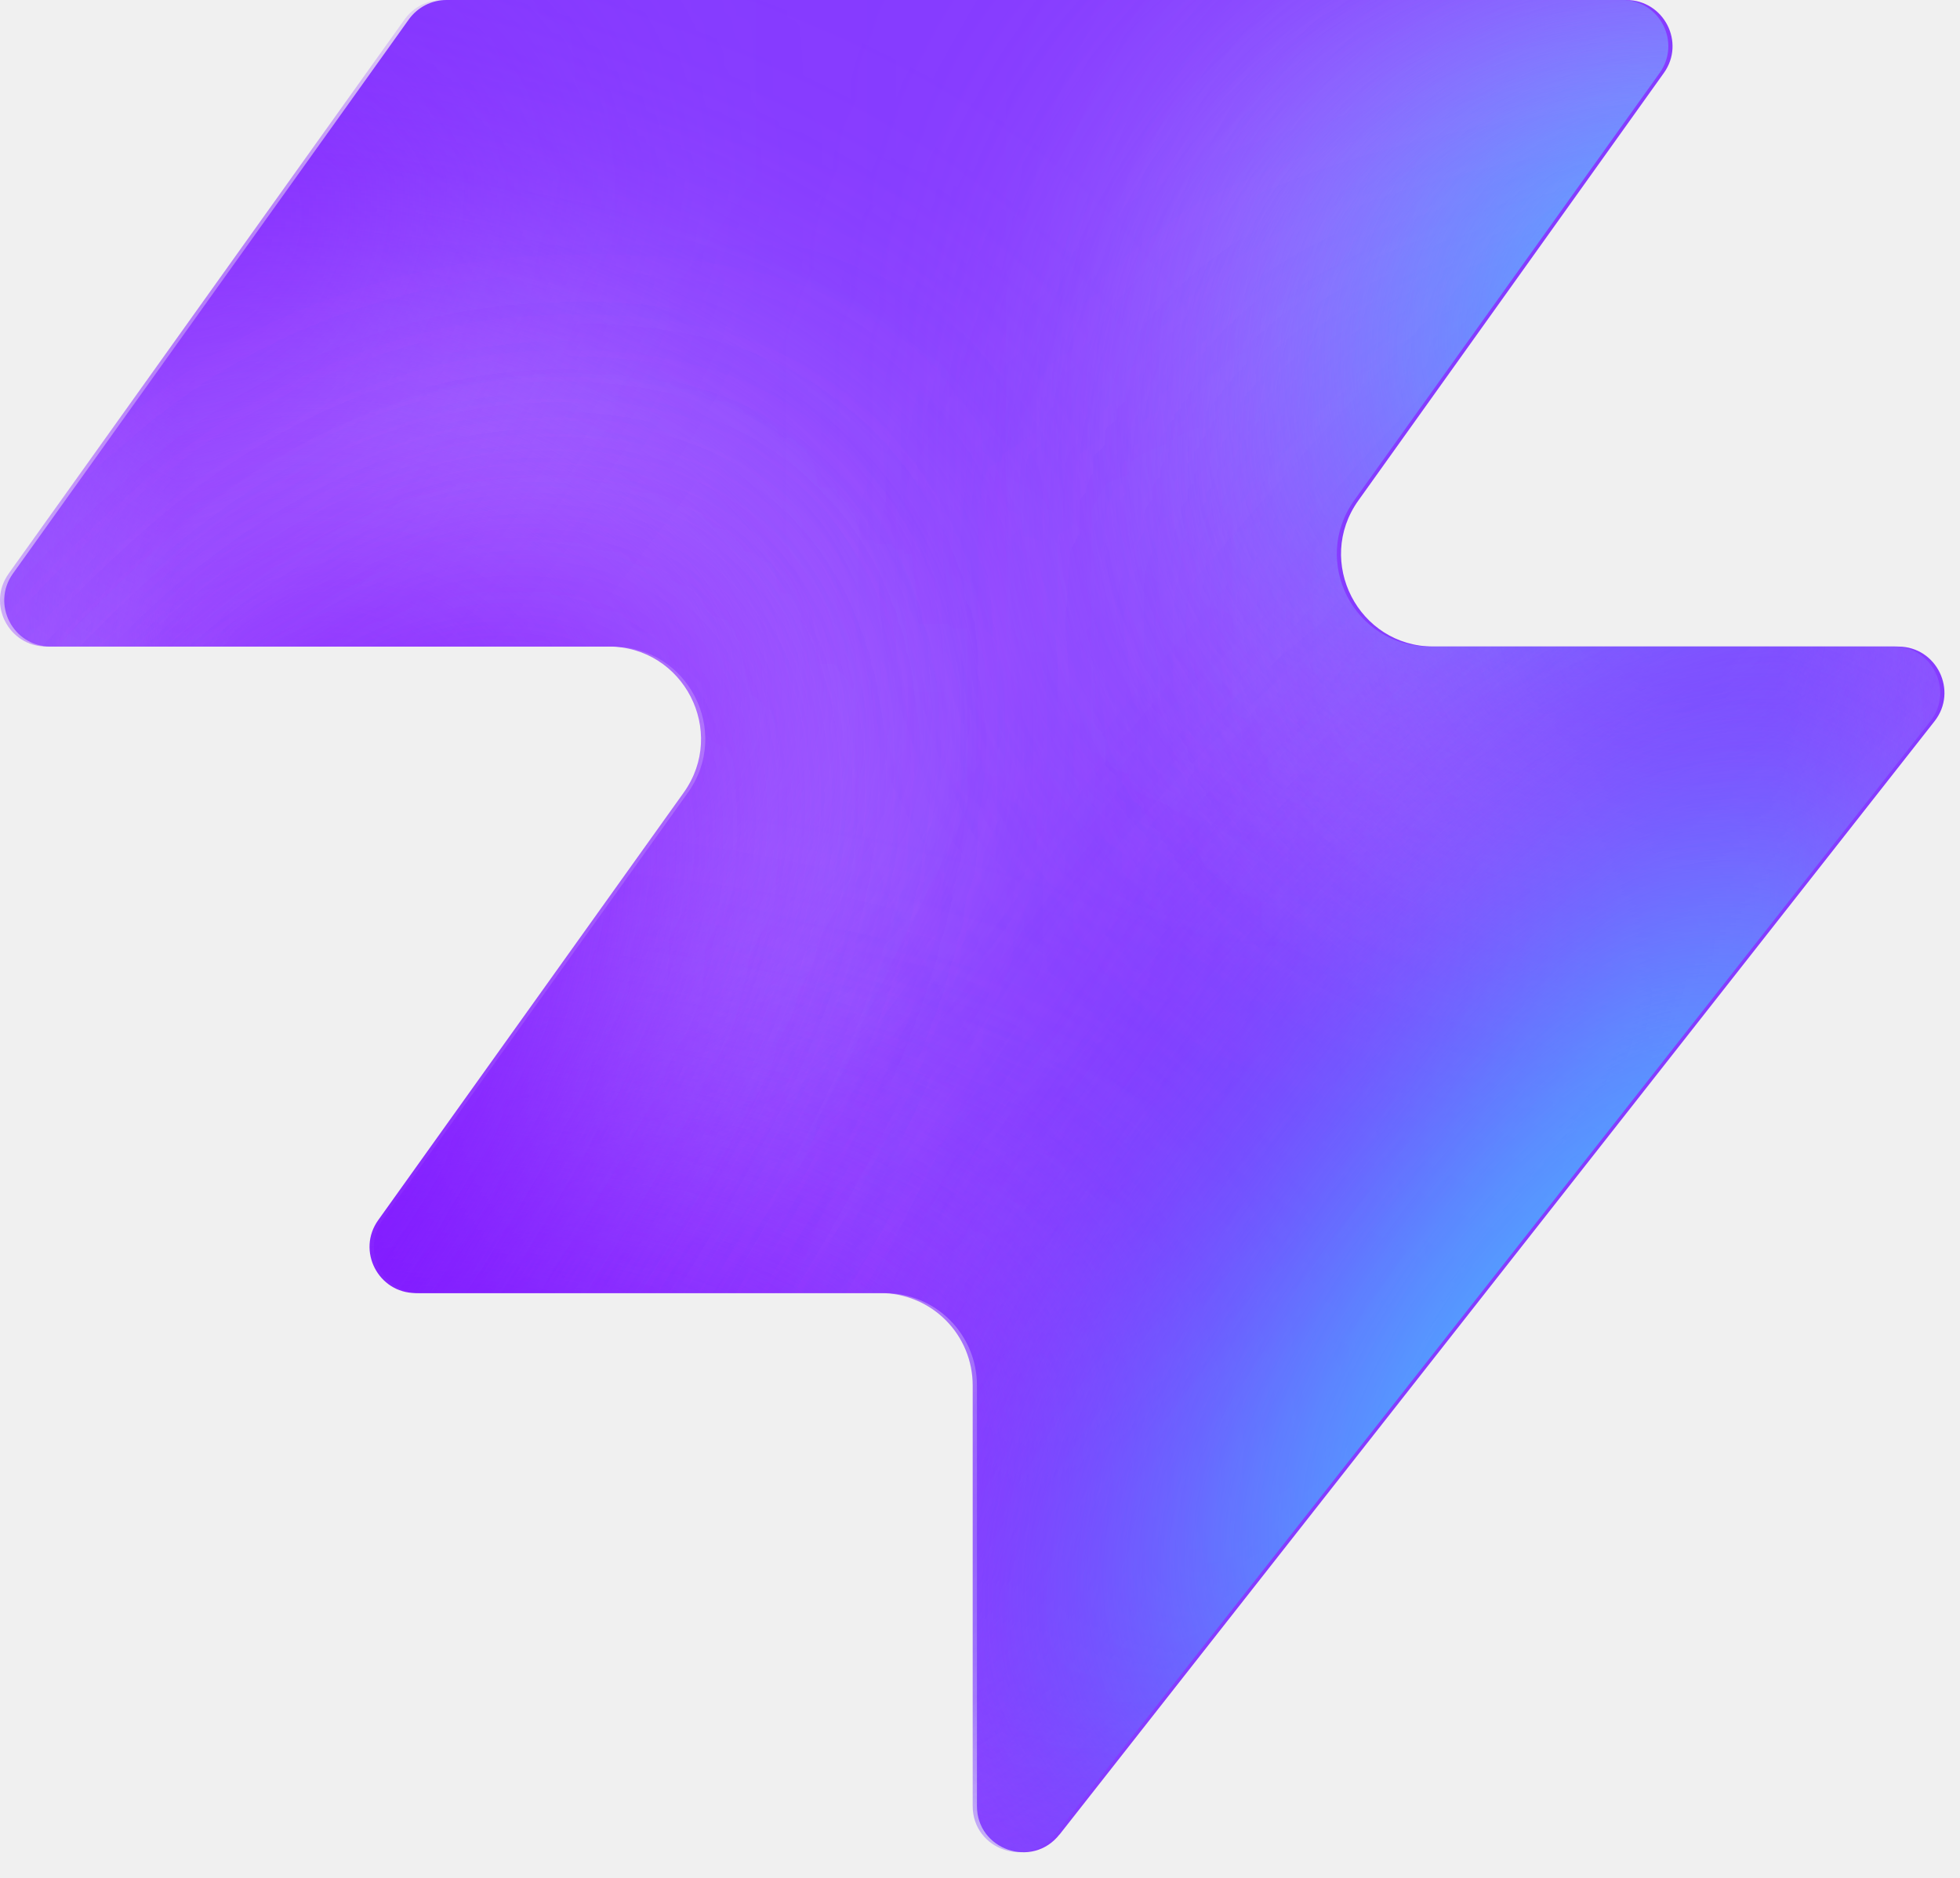
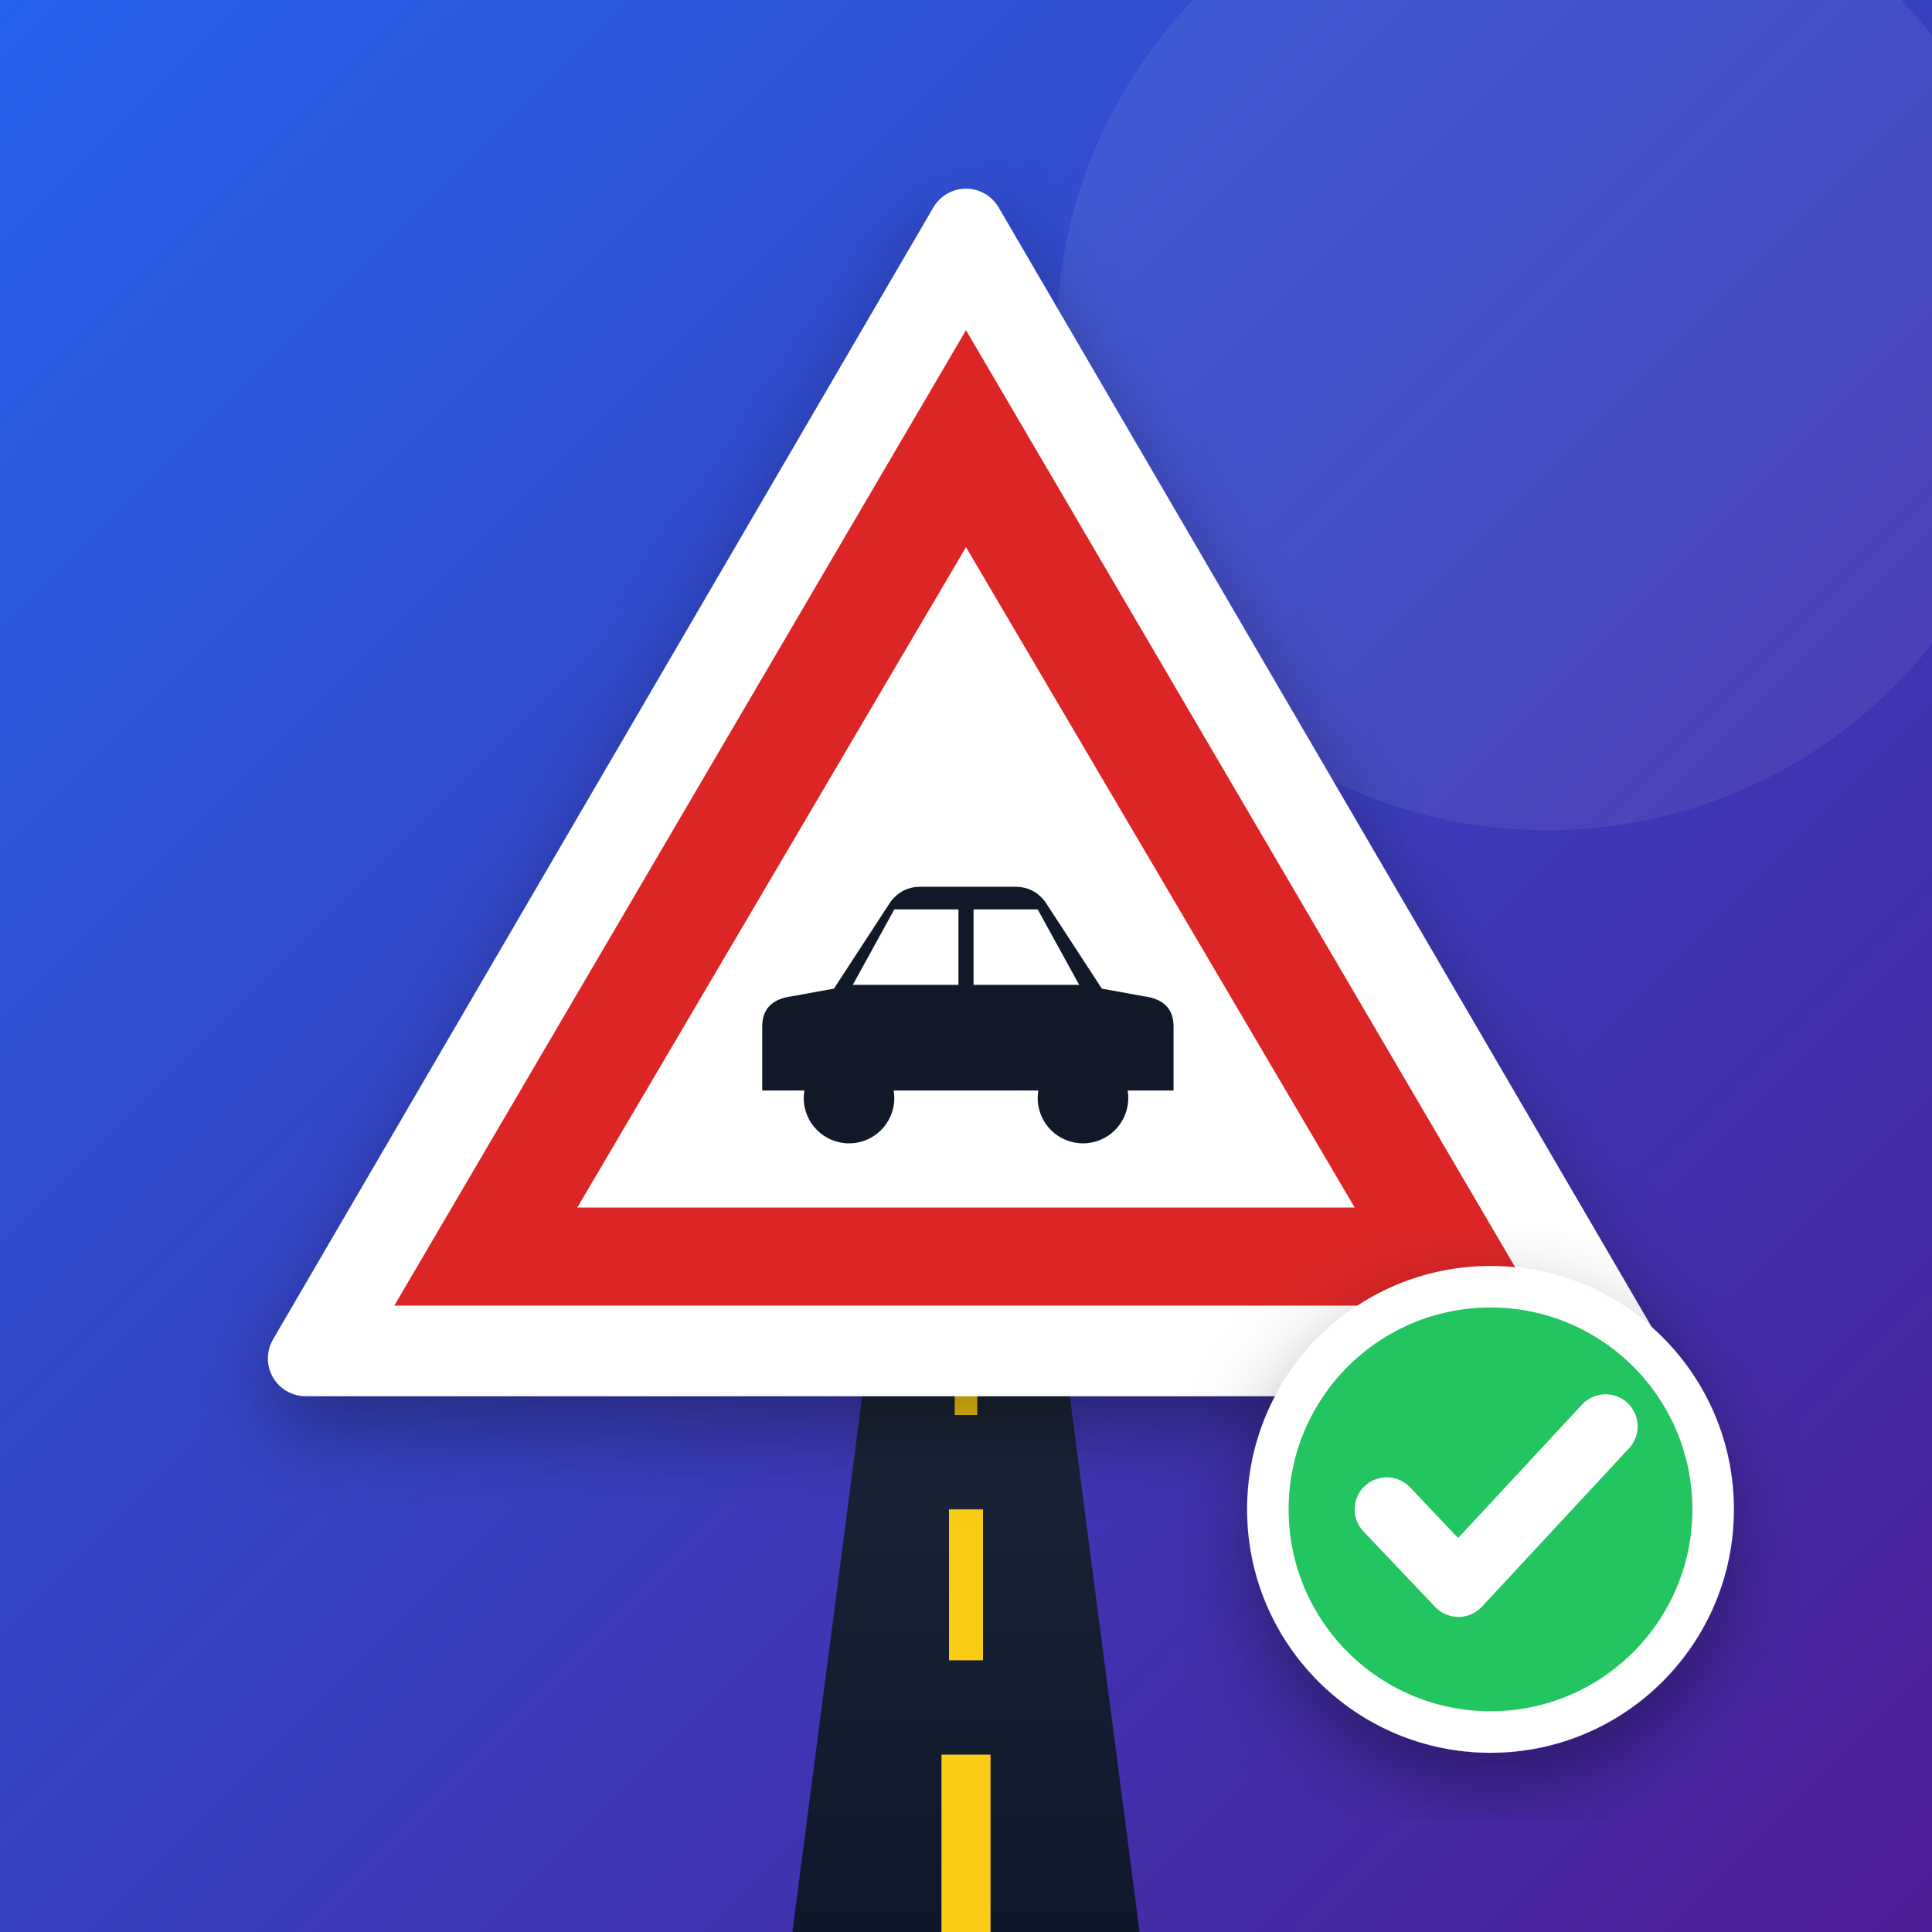
- <svg xmlns="http://www.w3.org/2000/svg" width="48" height="46" fill="none" viewBox="0 0 48 46">
-   <path fill="#863bff" d="M25.946 44.938c-.664.845-2.021.375-2.021-.698V33.937a2.26 2.26 0 0 0-2.262-2.262H10.287c-.92 0-1.456-1.04-.92-1.788l7.48-10.471c1.07-1.497 0-3.578-1.842-3.578H1.237c-.92 0-1.456-1.04-.92-1.788L10.013.474c.214-.297.556-.474.92-.474h28.894c.92 0 1.456 1.04.92 1.788l-7.48 10.471c-1.07 1.498 0 3.579 1.842 3.579h11.377c.943 0 1.473 1.088.89 1.83L25.947 44.94z" style="fill:#863bff;fill:color(display-p3 .525 .23 1);fill-opacity:1" />
-   <mask id="a" width="48" height="46" x="0" y="0" maskUnits="userSpaceOnUse" style="mask-type:alpha">
-     <path fill="#000" d="M25.842 44.938c-.664.844-2.021.375-2.021-.698V33.937a2.26 2.26 0 0 0-2.262-2.262H10.183c-.92 0-1.456-1.04-.92-1.788l7.48-10.471c1.07-1.498 0-3.579-1.842-3.579H1.133c-.92 0-1.456-1.04-.92-1.787L9.91.473c.214-.297.556-.474.92-.474h28.894c.92 0 1.456 1.04.92 1.788l-7.48 10.471c-1.07 1.498 0 3.578 1.842 3.578h11.377c.943 0 1.473 1.088.89 1.832L25.843 44.94z" style="fill:#000;fill-opacity:1" />
-   </mask>
-   <g mask="url(#a)">
-     <g filter="url(#b)">
-       <ellipse cx="5.508" cy="14.704" fill="#ede6ff" rx="5.508" ry="14.704" style="fill:#ede6ff;fill:color(display-p3 .927 .903 1);fill-opacity:1" transform="matrix(.00324 1 1 -.00324 -4.47 31.516)" />
-     </g>
-     <g filter="url(#c)">
-       <ellipse cx="10.399" cy="29.851" fill="#ede6ff" rx="10.399" ry="29.851" style="fill:#ede6ff;fill:color(display-p3 .927 .903 1);fill-opacity:1" transform="matrix(.00324 1 1 -.00324 -39.328 7.883)" />
-     </g>
-     <g filter="url(#d)">
-       <ellipse cx="5.508" cy="30.487" fill="#7e14ff" rx="5.508" ry="30.487" style="fill:#7e14ff;fill:color(display-p3 .492 .077 1);fill-opacity:1" transform="rotate(89.814 -25.913 -14.639)scale(1 -1)" />
-     </g>
-     <g filter="url(#e)">
-       <ellipse cx="5.508" cy="30.599" fill="#7e14ff" rx="5.508" ry="30.599" style="fill:#7e14ff;fill:color(display-p3 .492 .077 1);fill-opacity:1" transform="rotate(89.814 -32.644 -3.334)scale(1 -1)" />
-     </g>
-     <g filter="url(#f)">
-       <ellipse cx="5.508" cy="30.599" fill="#7e14ff" rx="5.508" ry="30.599" style="fill:#7e14ff;fill:color(display-p3 .492 .077 1);fill-opacity:1" transform="matrix(.00324 1 1 -.00324 -34.34 30.47)" />
-     </g>
-     <g filter="url(#g)">
-       <ellipse cx="14.072" cy="22.078" fill="#ede6ff" rx="14.072" ry="22.078" style="fill:#ede6ff;fill:color(display-p3 .927 .903 1);fill-opacity:1" transform="rotate(93.35 24.506 48.493)scale(-1 1)" />
-     </g>
-     <g filter="url(#h)">
-       <ellipse cx="3.47" cy="21.501" fill="#7e14ff" rx="3.47" ry="21.501" style="fill:#7e14ff;fill:color(display-p3 .492 .077 1);fill-opacity:1" transform="rotate(89.009 28.708 47.59)scale(-1 1)" />
-     </g>
-     <g filter="url(#i)">
-       <ellipse cx="3.47" cy="21.501" fill="#7e14ff" rx="3.47" ry="21.501" style="fill:#7e14ff;fill:color(display-p3 .492 .077 1);fill-opacity:1" transform="rotate(89.009 28.708 47.59)scale(-1 1)" />
-     </g>
-     <g filter="url(#j)">
-       <ellipse cx=".387" cy="8.972" fill="#7e14ff" rx="4.407" ry="29.108" style="fill:#7e14ff;fill:color(display-p3 .492 .077 1);fill-opacity:1" transform="rotate(39.51 .387 8.972)" />
-     </g>
-     <g filter="url(#k)">
-       <ellipse cx="47.523" cy="-6.092" fill="#7e14ff" rx="4.407" ry="29.108" style="fill:#7e14ff;fill:color(display-p3 .492 .077 1);fill-opacity:1" transform="rotate(37.892 47.523 -6.092)" />
-     </g>
-     <g filter="url(#l)">
-       <ellipse cx="41.412" cy="6.333" fill="#47bfff" rx="5.971" ry="9.665" style="fill:#47bfff;fill:color(display-p3 .28 .748 1);fill-opacity:1" transform="rotate(37.892 41.412 6.333)" />
-     </g>
-     <g filter="url(#m)">
-       <ellipse cx="-1.879" cy="38.332" fill="#7e14ff" rx="4.407" ry="29.108" style="fill:#7e14ff;fill:color(display-p3 .492 .077 1);fill-opacity:1" transform="rotate(37.892 -1.88 38.332)" />
-     </g>
-     <g filter="url(#n)">
-       <ellipse cx="-1.879" cy="38.332" fill="#7e14ff" rx="4.407" ry="29.108" style="fill:#7e14ff;fill:color(display-p3 .492 .077 1);fill-opacity:1" transform="rotate(37.892 -1.88 38.332)" />
-     </g>
-     <g filter="url(#o)">
-       <ellipse cx="35.651" cy="29.907" fill="#7e14ff" rx="4.407" ry="29.108" style="fill:#7e14ff;fill:color(display-p3 .492 .077 1);fill-opacity:1" transform="rotate(37.892 35.651 29.907)" />
-     </g>
-     <g filter="url(#p)">
-       <ellipse cx="38.418" cy="32.4" fill="#47bfff" rx="5.971" ry="15.297" style="fill:#47bfff;fill:color(display-p3 .28 .748 1);fill-opacity:1" transform="rotate(37.892 38.418 32.4)" />
-     </g>
-   </g>
+ <svg xmlns="http://www.w3.org/2000/svg" width="1024" height="1024" viewBox="0 0 1024 1024">
  <defs>
-     <filter id="b" width="60.045" height="41.654" x="-19.77" y="16.149" color-interpolation-filters="sRGB" filterUnits="userSpaceOnUse">
-       <feFlood flood-opacity="0" result="BackgroundImageFix" />
-       <feBlend in="SourceGraphic" in2="BackgroundImageFix" result="shape" />
-       <feGaussianBlur result="effect1_foregroundBlur_2002_17158" stdDeviation="7.659" />
-     </filter>
-     <filter id="c" width="90.34" height="51.437" x="-54.613" y="-7.533" color-interpolation-filters="sRGB" filterUnits="userSpaceOnUse">
-       <feFlood flood-opacity="0" result="BackgroundImageFix" />
-       <feBlend in="SourceGraphic" in2="BackgroundImageFix" result="shape" />
-       <feGaussianBlur result="effect1_foregroundBlur_2002_17158" stdDeviation="7.659" />
-     </filter>
-     <filter id="d" width="79.355" height="29.4" x="-49.64" y="2.03" color-interpolation-filters="sRGB" filterUnits="userSpaceOnUse">
-       <feFlood flood-opacity="0" result="BackgroundImageFix" />
-       <feBlend in="SourceGraphic" in2="BackgroundImageFix" result="shape" />
-       <feGaussianBlur result="effect1_foregroundBlur_2002_17158" stdDeviation="4.596" />
-     </filter>
-     <filter id="e" width="79.579" height="29.4" x="-45.045" y="20.029" color-interpolation-filters="sRGB" filterUnits="userSpaceOnUse">
-       <feFlood flood-opacity="0" result="BackgroundImageFix" />
-       <feBlend in="SourceGraphic" in2="BackgroundImageFix" result="shape" />
-       <feGaussianBlur result="effect1_foregroundBlur_2002_17158" stdDeviation="4.596" />
-     </filter>
-     <filter id="f" width="79.579" height="29.4" x="-43.513" y="21.178" color-interpolation-filters="sRGB" filterUnits="userSpaceOnUse">
-       <feFlood flood-opacity="0" result="BackgroundImageFix" />
-       <feBlend in="SourceGraphic" in2="BackgroundImageFix" result="shape" />
-       <feGaussianBlur result="effect1_foregroundBlur_2002_17158" stdDeviation="4.596" />
-     </filter>
-     <filter id="g" width="74.749" height="58.852" x="15.756" y="-17.901" color-interpolation-filters="sRGB" filterUnits="userSpaceOnUse">
-       <feFlood flood-opacity="0" result="BackgroundImageFix" />
-       <feBlend in="SourceGraphic" in2="BackgroundImageFix" result="shape" />
-       <feGaussianBlur result="effect1_foregroundBlur_2002_17158" stdDeviation="7.659" />
-     </filter>
-     <filter id="h" width="61.377" height="25.362" x="23.548" y="2.284" color-interpolation-filters="sRGB" filterUnits="userSpaceOnUse">
-       <feFlood flood-opacity="0" result="BackgroundImageFix" />
-       <feBlend in="SourceGraphic" in2="BackgroundImageFix" result="shape" />
-       <feGaussianBlur result="effect1_foregroundBlur_2002_17158" stdDeviation="4.596" />
-     </filter>
-     <filter id="i" width="61.377" height="25.362" x="23.548" y="2.284" color-interpolation-filters="sRGB" filterUnits="userSpaceOnUse">
-       <feFlood flood-opacity="0" result="BackgroundImageFix" />
-       <feBlend in="SourceGraphic" in2="BackgroundImageFix" result="shape" />
-       <feGaussianBlur result="effect1_foregroundBlur_2002_17158" stdDeviation="4.596" />
-     </filter>
-     <filter id="j" width="56.045" height="63.649" x="-27.636" y="-22.853" color-interpolation-filters="sRGB" filterUnits="userSpaceOnUse">
-       <feFlood flood-opacity="0" result="BackgroundImageFix" />
-       <feBlend in="SourceGraphic" in2="BackgroundImageFix" result="shape" />
-       <feGaussianBlur result="effect1_foregroundBlur_2002_17158" stdDeviation="4.596" />
-     </filter>
-     <filter id="k" width="54.814" height="64.646" x="20.116" y="-38.415" color-interpolation-filters="sRGB" filterUnits="userSpaceOnUse">
-       <feFlood flood-opacity="0" result="BackgroundImageFix" />
-       <feBlend in="SourceGraphic" in2="BackgroundImageFix" result="shape" />
-       <feGaussianBlur result="effect1_foregroundBlur_2002_17158" stdDeviation="4.596" />
-     </filter>
-     <filter id="l" width="33.541" height="35.313" x="24.641" y="-11.323" color-interpolation-filters="sRGB" filterUnits="userSpaceOnUse">
-       <feFlood flood-opacity="0" result="BackgroundImageFix" />
-       <feBlend in="SourceGraphic" in2="BackgroundImageFix" result="shape" />
-       <feGaussianBlur result="effect1_foregroundBlur_2002_17158" stdDeviation="4.596" />
-     </filter>
-     <filter id="m" width="54.814" height="64.646" x="-29.286" y="6.009" color-interpolation-filters="sRGB" filterUnits="userSpaceOnUse">
-       <feFlood flood-opacity="0" result="BackgroundImageFix" />
-       <feBlend in="SourceGraphic" in2="BackgroundImageFix" result="shape" />
-       <feGaussianBlur result="effect1_foregroundBlur_2002_17158" stdDeviation="4.596" />
-     </filter>
-     <filter id="n" width="54.814" height="64.646" x="-29.286" y="6.009" color-interpolation-filters="sRGB" filterUnits="userSpaceOnUse">
-       <feFlood flood-opacity="0" result="BackgroundImageFix" />
-       <feBlend in="SourceGraphic" in2="BackgroundImageFix" result="shape" />
-       <feGaussianBlur result="effect1_foregroundBlur_2002_17158" stdDeviation="4.596" />
-     </filter>
-     <filter id="o" width="54.814" height="64.646" x="8.244" y="-2.416" color-interpolation-filters="sRGB" filterUnits="userSpaceOnUse">
-       <feFlood flood-opacity="0" result="BackgroundImageFix" />
-       <feBlend in="SourceGraphic" in2="BackgroundImageFix" result="shape" />
-       <feGaussianBlur result="effect1_foregroundBlur_2002_17158" stdDeviation="4.596" />
-     </filter>
-     <filter id="p" width="39.409" height="43.623" x="18.713" y="10.588" color-interpolation-filters="sRGB" filterUnits="userSpaceOnUse">
-       <feFlood flood-opacity="0" result="BackgroundImageFix" />
-       <feBlend in="SourceGraphic" in2="BackgroundImageFix" result="shape" />
-       <feGaussianBlur result="effect1_foregroundBlur_2002_17158" stdDeviation="4.596" />
+     <linearGradient id="bg" x1="0" y1="0" x2="1" y2="1">
+       <stop offset="0" stop-color="#2563eb" />
+       <stop offset="1" stop-color="#4c1d95" />
+     </linearGradient>
+     <linearGradient id="road" x1="0" y1="0" x2="0" y2="1">
+       <stop offset="0" stop-color="#1e293b" />
+       <stop offset="1" stop-color="#0f172a" />
+     </linearGradient>
+     <filter id="sh" x="-20%" y="-20%" width="140%" height="140%">
+       <feDropShadow dx="0" dy="18" stdDeviation="22" flood-color="#000" flood-opacity=".35" />
    </filter>
  </defs>
+   <rect width="1024" height="1024" fill="url(#bg)" />
+   <circle cx="820" cy="180" r="260" fill="#ffffff" opacity=".07" />
+   <path d="M420 1024 L470 640 L554 640 L604 1024 Z" fill="url(#road)" />
+   <path d="M506 690 h12 v60 h-12z M503 800 h18 v80 h-18z M499 930 h26 v94 h-26z" fill="#facc15" />
+   <g filter="url(#sh)">
+     <path d="M512 120 L862 720 L162 720 Z" fill="#ffffff" stroke="#ffffff" stroke-width="40" stroke-linejoin="round" />
+     <path d="M512 175 L815 692 L209 692 Z" fill="#dc2626" />
+     <path d="M512 290 L718 640 L306 640 Z" fill="#ffffff" />
+   </g>
+   <g transform="translate(512 548)" fill="#111827">
+     <path d="M-108 30 v-34 q0-14 16-16 l22-4 l30-46 q6-8 16-8 h50 q10 0 16 8 l30 46 l22 4 q16 2 16 16 v34 z" />
+     <circle cx="-62" cy="34" r="24" />
+     <circle cx="62" cy="34" r="24" />
+     <path d="M-38 -66 h34 v40 h-56 z M4 -66 h34 l22 40 h-56 z" fill="#ffffff" />
+   </g>
+   <g filter="url(#sh)">
+     <circle cx="790" cy="800" r="118" fill="#22c55e" stroke="#ffffff" stroke-width="22" />
+     <path d="M735 800 l38 40 l78 -84" fill="none" stroke="#ffffff" stroke-width="34" stroke-linecap="round" stroke-linejoin="round" />
+   </g>
</svg>
